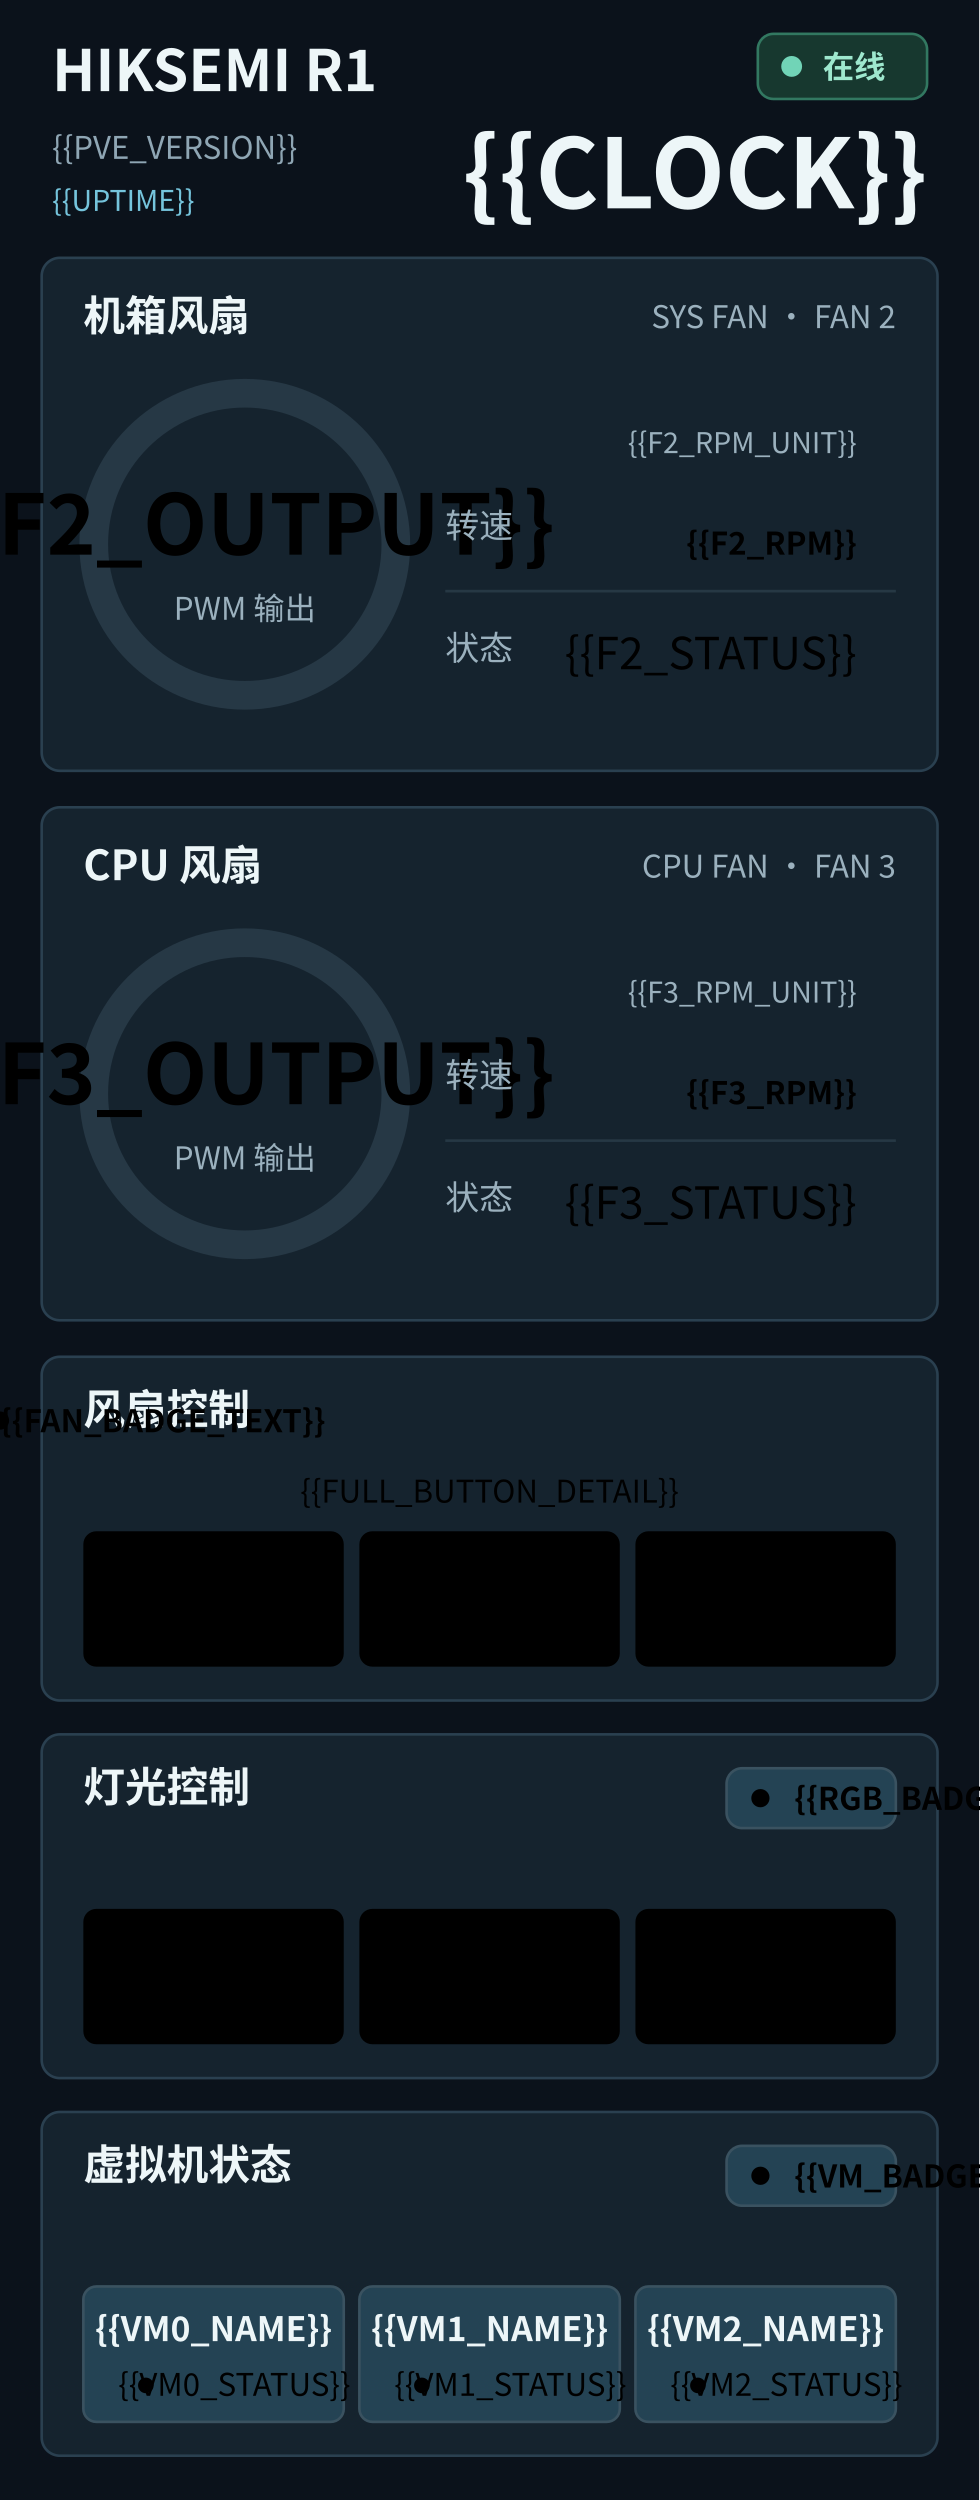
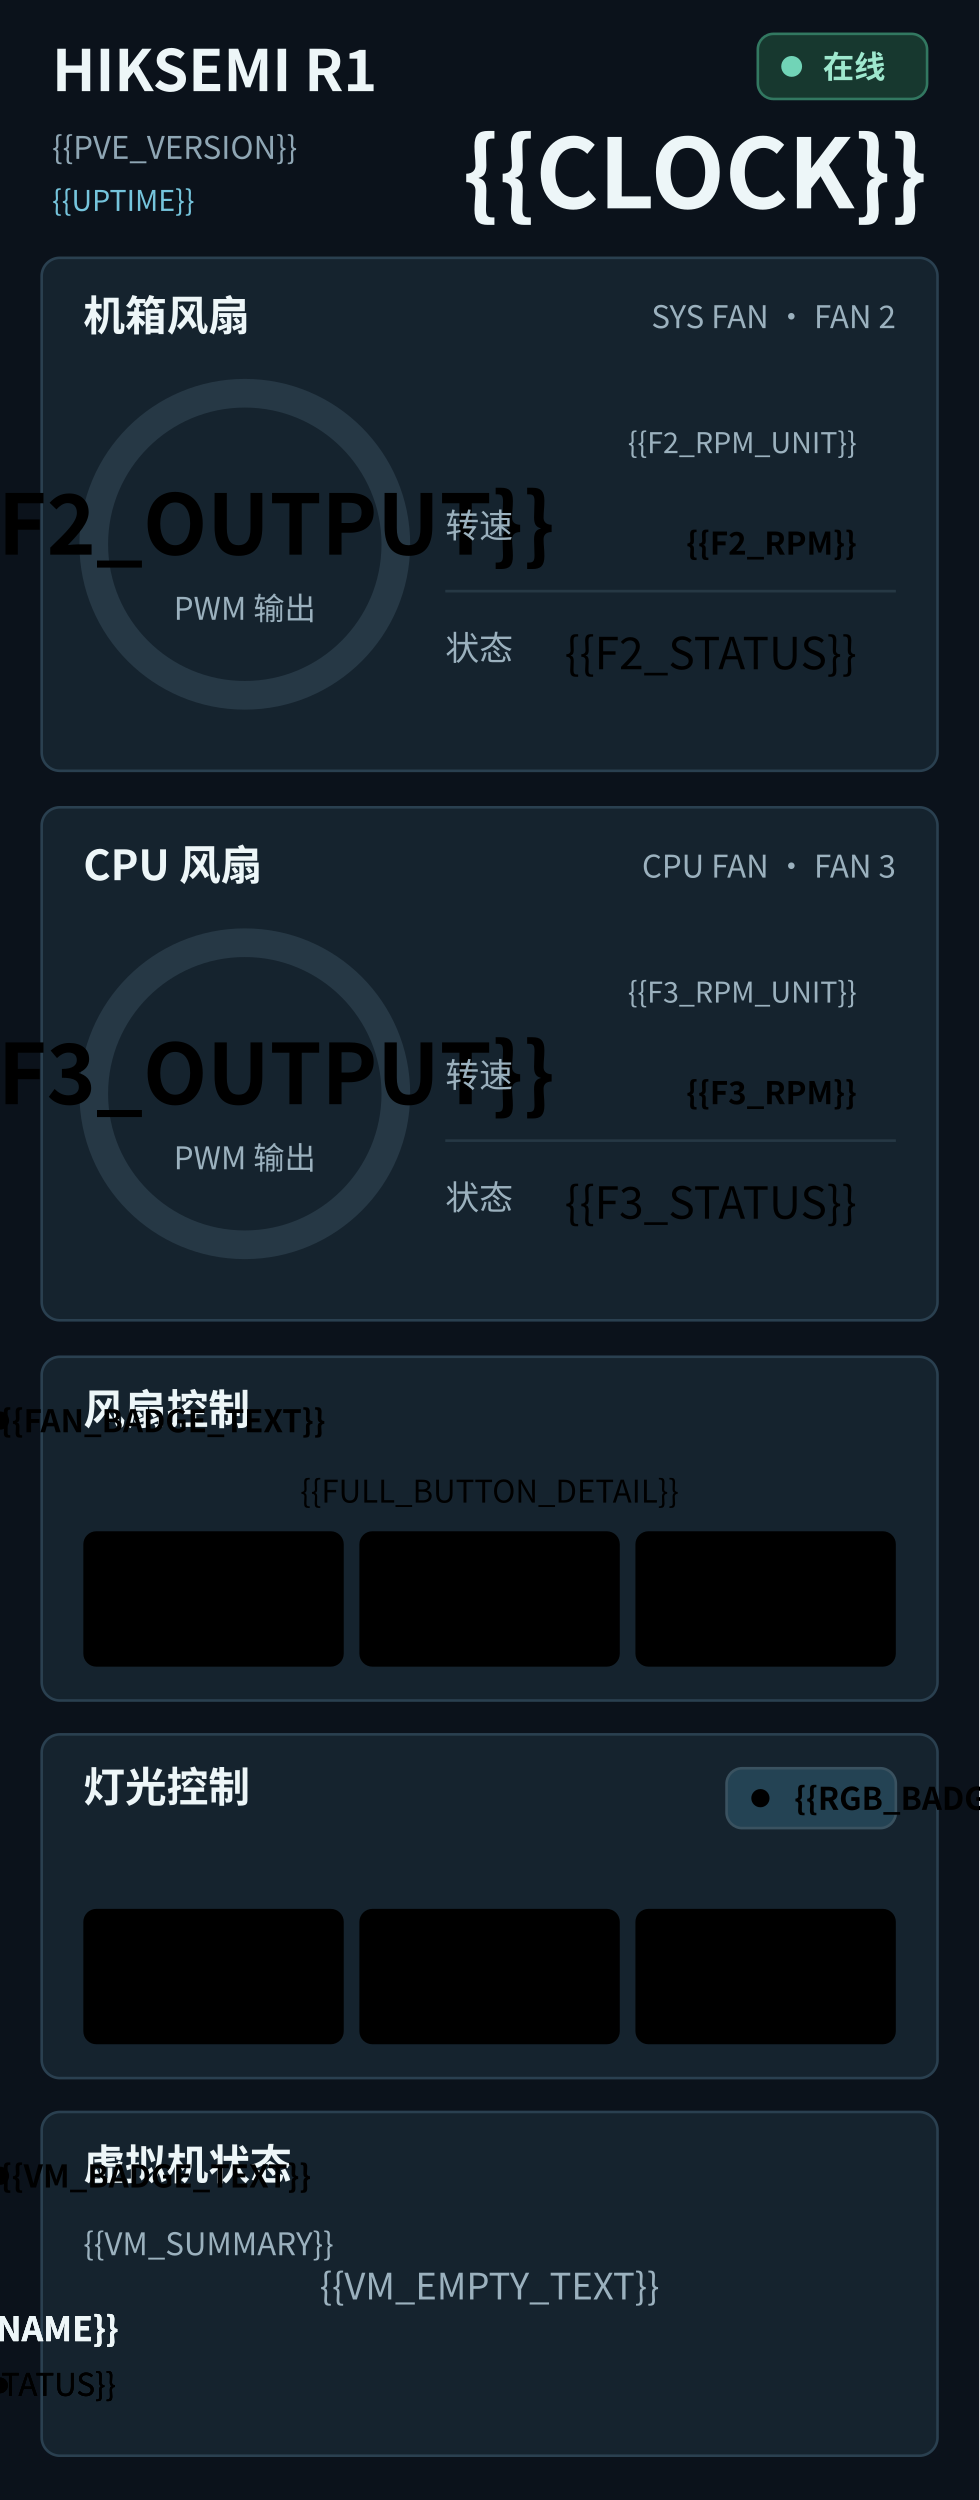
<svg xmlns="http://www.w3.org/2000/svg" width="376" height="960" viewBox="0 0 376 960">
  <rect width="376" height="960" fill="#0b121b" />
  <g font-family="PingFang SC, Noto Sans CJK SC, Arial, sans-serif">
    <text x="20" y="35" fill="#edf6f8" font-size="22" font-weight="700">HIKSEMI R1</text>
    <text x="20" y="61" fill="#8fa6b4" font-size="12">{{PVE_VERSION}}</text>
    <text x="20" y="81" fill="#75c4dc" font-size="11">{{UPTIME}}</text>
    <rect x="291" y="13" width="65" height="25" rx="6" fill="#17382f" stroke="#327861" stroke-width="1" />
    <circle cx="304" cy="25.5" r="4" fill="#71d4b7" />
    <text x="316" y="30" fill="#9ee8ce" font-size="12" font-weight="600">在线</text>
    <text x="356" y="80" fill="#edf6f8" font-size="37" font-weight="700" text-anchor="end">{{CLOCK}}</text>
    <rect x="16" y="99" width="344" height="197" rx="7" fill="#15232e" stroke="#2a4050" />
    <text x="32" y="127" fill="#edf6f8" font-size="16" font-weight="700">机箱风扇</text>
    <text x="344" y="126" fill="#9bb1be" font-size="12" text-anchor="end">SYS FAN · FAN 2</text>
    <circle cx="94" cy="209" r="58" fill="none" stroke="#263845" stroke-width="11" />
    <circle cx="94" cy="209" r="58" fill="none" stroke="{{F2_ARC_COLOR}}" stroke-width="11" stroke-linecap="round" stroke-dasharray="{{F2_ARC}} 364" transform="rotate(-90 94 209)" />
    <text x="94" y="213" fill="{{F2_OUTPUT_COLOR}}" font-size="32" font-weight="700" text-anchor="middle">{{F2_OUTPUT}}</text>
    <text x="94" y="238" fill="#9bb1be" font-size="12" text-anchor="middle">PWM 输出</text>
    <text x="171" y="202" fill="#9bb1be" font-size="13" dominant-baseline="middle">转速</text>
    <text x="329" y="174" fill="#9bb1be" font-size="11" text-anchor="end">{{F2_RPM_UNIT}}</text>
    <text x="329" y="213" fill="{{F2_RPM_COLOR}}" font-size="{{F2_RPM_FONT}}" font-weight="700" text-anchor="end">{{F2_RPM}}</text>
    <line x1="171" y1="227" x2="344" y2="227" stroke="#3a5260" stroke-opacity="0.45" stroke-width="1" />
    <text x="171" y="249" fill="#9bb1be" font-size="13" dominant-baseline="middle">状态</text>
    <text x="329" y="257" fill="{{F2_STATUS_COLOR}}" font-size="17" text-anchor="end">{{F2_STATUS}}</text>
    <rect x="16" y="310" width="344" height="197" rx="7" fill="#15232e" stroke="#2a4050" />
    <text x="32" y="338" fill="#edf6f8" font-size="16" font-weight="700">CPU 风扇</text>
    <text x="344" y="337" fill="#9bb1be" font-size="12" text-anchor="end">CPU FAN · FAN 3</text>
    <circle cx="94" cy="420" r="58" fill="none" stroke="#263845" stroke-width="11" />
    <circle cx="94" cy="420" r="58" fill="none" stroke="{{F3_ARC_COLOR}}" stroke-width="11" stroke-linecap="round" stroke-dasharray="{{F3_ARC}} 364" transform="rotate(-90 94 420)" />
    <text x="94" y="424" fill="{{F3_OUTPUT_COLOR}}" font-size="32" font-weight="700" text-anchor="middle">{{F3_OUTPUT}}</text>
    <text x="94" y="449" fill="#9bb1be" font-size="12" text-anchor="middle">PWM 输出</text>
    <text x="171" y="413" fill="#9bb1be" font-size="13" dominant-baseline="middle">转速</text>
    <text x="329" y="385" fill="#9bb1be" font-size="11" text-anchor="end">{{F3_RPM_UNIT}}</text>
    <text x="329" y="424" fill="{{F3_RPM_COLOR}}" font-size="{{F3_RPM_FONT}}" font-weight="700" text-anchor="end">{{F3_RPM}}</text>
    <line x1="171" y1="438" x2="344" y2="438" stroke="#3a5260" stroke-opacity="0.45" stroke-width="1" />
    <text x="171" y="460" fill="#9bb1be" font-size="13" dominant-baseline="middle">状态</text>
    <text x="329" y="468" fill="{{F3_STATUS_COLOR}}" font-size="17" text-anchor="end">{{F3_STATUS}}</text>
    <rect x="16" y="521" width="344" height="132" rx="7" fill="#15232e" stroke="#2a4050" />
    <text x="32" y="547" fill="#edf6f8" font-size="16" font-weight="700">风扇控制</text>
    <rect x="{{FAN_BADGE_X}}" y="534" width="{{FAN_BADGE_WIDTH}}" height="23" rx="6" fill="#244354" stroke="#3a5260" stroke-width="1" />
    <circle cx="{{FAN_BADGE_DOT_X}}" cy="545.5" r="3.5" fill="{{FAN_BADGE_COLOR}}" />
    <text x="{{FAN_BADGE_TEXT_X}}" y="550" fill="{{FAN_BADGE_COLOR}}" font-size="12" font-weight="600">{{FAN_BADGE_TEXT}}</text>
    <text x="188" y="577" fill="{{CONTROL_COLOR}}" font-size="12" text-anchor="middle">{{FULL_BUTTON_DETAIL}}</text>
    <rect x="32" y="588" width="100" height="52" rx="5" fill="{{FULL_BUTTON_BG}}" />
    <line x1="63" y1="607" x2="57" y2="615" stroke="{{FULL_BUTTON_FG}}" stroke-width="1.5" />
    <line x1="57" y1="615" x2="61" y2="615" stroke="{{FULL_BUTTON_FG}}" stroke-width="1.5" />
    <line x1="61" y1="615" x2="59" y2="622" stroke="{{FULL_BUTTON_FG}}" stroke-width="1.5" />
    <line x1="59" y1="622" x2="66" y2="613" stroke="{{FULL_BUTTON_FG}}" stroke-width="1.5" />
    <line x1="66" y1="613" x2="62" y2="613" stroke="{{FULL_BUTTON_FG}}" stroke-width="1.5" />
    <line x1="62" y1="613" x2="63" y2="607" stroke="{{FULL_BUTTON_FG}}" stroke-width="1.5" />
    <text x="94" y="620" fill="{{FULL_BUTTON_FG}}" font-size="14" font-weight="700" text-anchor="middle">全速</text>
    <rect x="138" y="588" width="100" height="52" rx="5" fill="{{HIGH_BUTTON_BG}}" />
    <line x1="164" y1="617" x2="165" y2="613" stroke="{{HIGH_BUTTON_FG}}" stroke-width="1.5" />
    <line x1="165" y1="613" x2="168" y2="610" stroke="{{HIGH_BUTTON_FG}}" stroke-width="1.5" />
    <line x1="168" y1="610" x2="172" y2="610" stroke="{{HIGH_BUTTON_FG}}" stroke-width="1.5" />
    <line x1="172" y1="610" x2="176" y2="613" stroke="{{HIGH_BUTTON_FG}}" stroke-width="1.5" />
    <line x1="176" y1="613" x2="177" y2="617" stroke="{{HIGH_BUTTON_FG}}" stroke-width="1.5" />
    <line x1="167" y1="620" x2="174" y2="620" stroke="{{HIGH_BUTTON_FG}}" stroke-width="1.5" />
    <line x1="171" y1="616" x2="174" y2="612" stroke="{{HIGH_BUTTON_FG}}" stroke-width="1.5" />
    <text x="200" y="620" fill="{{HIGH_BUTTON_FG}}" font-size="14" font-weight="700" text-anchor="middle">标准</text>
    <rect x="244" y="588" width="100" height="52" rx="5" fill="{{LOW_BUTTON_BG}}" />
    <line x1="279" y1="608" x2="275" y2="609" stroke="{{LOW_BUTTON_FG}}" stroke-width="1.5" />
    <line x1="275" y1="609" x2="272" y2="612" stroke="{{LOW_BUTTON_FG}}" stroke-width="1.5" />
    <line x1="272" y1="612" x2="272" y2="616" stroke="{{LOW_BUTTON_FG}}" stroke-width="1.5" />
    <line x1="272" y1="616" x2="275" y2="620" stroke="{{LOW_BUTTON_FG}}" stroke-width="1.5" />
    <line x1="275" y1="620" x2="279" y2="621" stroke="{{LOW_BUTTON_FG}}" stroke-width="1.5" />
    <line x1="279" y1="621" x2="283" y2="619" stroke="{{LOW_BUTTON_FG}}" stroke-width="1.5" />
    <line x1="283" y1="619" x2="279" y2="619" stroke="{{LOW_BUTTON_FG}}" stroke-width="1.5" />
    <line x1="279" y1="619" x2="276" y2="616" stroke="{{LOW_BUTTON_FG}}" stroke-width="1.5" />
    <line x1="276" y1="616" x2="276" y2="612" stroke="{{LOW_BUTTON_FG}}" stroke-width="1.5" />
    <line x1="276" y1="612" x2="279" y2="608" stroke="{{LOW_BUTTON_FG}}" stroke-width="1.5" />
    <text x="306" y="620" fill="{{LOW_BUTTON_FG}}" font-size="14" font-weight="700" text-anchor="middle">静音</text>
    <rect x="16" y="666" width="344" height="132" rx="7" fill="#15232e" stroke="#2a4050" />
    <text x="32" y="692" fill="#edf6f8" font-size="16" font-weight="700">灯光控制</text>
    <rect x="279" y="679" width="65" height="23" rx="6" fill="#244354" stroke="#3a5260" stroke-width="1" />
    <circle cx="292" cy="690.5" r="3.5" fill="{{RGB_INDICATOR}}" />
    <text x="305" y="695" fill="{{RGB_BADGE_COLOR}}" font-size="12" font-weight="600">{{RGB_BADGE_TEXT}}</text>
    <rect x="32" y="733" width="100" height="52" rx="5" fill="{{RGB_BREATHE_BG}}" />
    <line x1="54" y1="757" x2="57" y2="755" stroke="{{RGB_BREATHE_FG}}" stroke-width="1.5" />
    <line x1="57" y1="755" x2="60" y2="755" stroke="{{RGB_BREATHE_FG}}" stroke-width="1.5" />
    <line x1="60" y1="755" x2="63" y2="757" stroke="{{RGB_BREATHE_FG}}" stroke-width="1.5" />
    <line x1="63" y1="757" x2="66" y2="757" stroke="{{RGB_BREATHE_FG}}" stroke-width="1.5" />
    <line x1="66" y1="757" x2="69" y2="755" stroke="{{RGB_BREATHE_FG}}" stroke-width="1.5" />
    <line x1="54" y1="762" x2="57" y2="760" stroke="{{RGB_BREATHE_FG}}" stroke-width="1.5" />
    <line x1="57" y1="760" x2="60" y2="760" stroke="{{RGB_BREATHE_FG}}" stroke-width="1.5" />
    <line x1="60" y1="760" x2="63" y2="762" stroke="{{RGB_BREATHE_FG}}" stroke-width="1.5" />
    <line x1="63" y1="762" x2="66" y2="762" stroke="{{RGB_BREATHE_FG}}" stroke-width="1.5" />
    <line x1="66" y1="762" x2="69" y2="760" stroke="{{RGB_BREATHE_FG}}" stroke-width="1.5" />
    <text x="94" y="765" fill="{{RGB_BREATHE_FG}}" font-size="14" font-weight="700" text-anchor="middle">呼吸</text>
    <rect x="138" y="733" width="100" height="52" rx="5" fill="{{RGB_STEADY_BG}}" />
    <circle cx="171" cy="759" r="4" fill="none" stroke="{{RGB_STEADY_FG}}" stroke-width="1.5" />
    <line x1="171" y1="749" x2="171" y2="752" stroke="{{RGB_STEADY_FG}}" stroke-width="1.5" />
    <line x1="171" y1="766" x2="171" y2="769" stroke="{{RGB_STEADY_FG}}" stroke-width="1.5" />
    <line x1="161" y1="759" x2="164" y2="759" stroke="{{RGB_STEADY_FG}}" stroke-width="1.5" />
    <line x1="178" y1="759" x2="181" y2="759" stroke="{{RGB_STEADY_FG}}" stroke-width="1.5" />
    <line x1="164" y1="752" x2="166" y2="754" stroke="{{RGB_STEADY_FG}}" stroke-width="1.5" />
    <line x1="176" y1="764" x2="178" y2="766" stroke="{{RGB_STEADY_FG}}" stroke-width="1.5" />
    <line x1="164" y1="766" x2="166" y2="764" stroke="{{RGB_STEADY_FG}}" stroke-width="1.5" />
    <line x1="176" y1="754" x2="178" y2="752" stroke="{{RGB_STEADY_FG}}" stroke-width="1.5" />
    <text x="200" y="765" fill="{{RGB_STEADY_FG}}" font-size="14" font-weight="700" text-anchor="middle">常亮</text>
    <rect x="244" y="733" width="100" height="52" rx="5" fill="{{RGB_OFF_BUTTON_BG}}" />
    <circle cx="277" cy="759" r="7" fill="none" stroke="{{RGB_OFF_BUTTON_FG}}" stroke-width="1.5" />
    <line x1="272" y1="754" x2="282" y2="764" stroke="{{RGB_OFF_BUTTON_FG}}" stroke-width="1.5" />
    <text x="306" y="765" fill="{{RGB_OFF_BUTTON_FG}}" font-size="14" font-weight="700" text-anchor="middle">关闭</text>
    <rect x="16" y="811" width="344" height="132" rx="7" fill="#15232e" stroke="#2a4050" />
    <text x="32" y="837" fill="#edf6f8" font-size="16" font-weight="700">虚拟机状态</text>
-     <rect x="279" y="824" width="65" height="23" rx="6" fill="#244354" stroke="#3a5260" stroke-width="1" />
-     <circle cx="292" cy="835.5" r="3.5" fill="{{VM_BADGE_COLOR}}" />
-     <text x="305" y="840" fill="{{VM_BADGE_COLOR}}" font-size="12" font-weight="600">{{VM_BADGE_TEXT}}</text>
-     <rect x="32" y="878" width="100" height="52" rx="5" fill="#244354" stroke="#3a5260" stroke-width="1" />
-     <text x="82" y="899" fill="#edf6f8" font-size="13" font-weight="600" text-anchor="middle">{{VM0_NAME}}</text>
-     <circle cx="56" cy="916" r="3" fill="{{VM0_COLOR}}" />
-     <text x="90" y="920" fill="{{VM0_COLOR}}" font-size="12" text-anchor="middle">{{VM0_STATUS}}</text>
-     <rect x="138" y="878" width="100" height="52" rx="5" fill="#244354" stroke="#3a5260" stroke-width="1" />
-     <text x="188" y="899" fill="#edf6f8" font-size="13" font-weight="600" text-anchor="middle">{{VM1_NAME}}</text>
-     <circle cx="162" cy="916" r="3" fill="{{VM1_COLOR}}" />
-     <text x="196" y="920" fill="{{VM1_COLOR}}" font-size="12" text-anchor="middle">{{VM1_STATUS}}</text>
-     <rect x="244" y="878" width="100" height="52" rx="5" fill="#244354" stroke="#3a5260" stroke-width="1" />
-     <text x="294" y="899" fill="#edf6f8" font-size="13" font-weight="600" text-anchor="middle">{{VM2_NAME}}</text>
-     <circle cx="268" cy="916" r="3" fill="{{VM2_COLOR}}" />
-     <text x="302" y="920" fill="{{VM2_COLOR}}" font-size="12" text-anchor="middle">{{VM2_STATUS}}</text>
+     <rect x="{{VM_BADGE_X}}" y="824" width="{{VM_BADGE_WIDTH}}" height="23" rx="6" fill="#244354" stroke="#3a5260" stroke-width="1" />
+     <circle cx="{{VM_BADGE_DOT_X}}" cy="835.5" r="3.5" fill="{{VM_BADGE_COLOR}}" />
+     <text x="{{VM_BADGE_TEXT_X}}" y="840" fill="{{VM_BADGE_COLOR}}" font-size="12" font-weight="600">{{VM_BADGE_TEXT}}</text>
+     <text x="188" y="883" fill="#9bb1be" font-size="14" text-anchor="middle">{{VM_EMPTY_TEXT}}</text>
+     <text x="32" y="866" fill="#9bb1be" font-size="12">{{VM_SUMMARY}}</text>
+     <rect x="{{VM0_X}}" y="878" width="{{VM0_WIDTH}}" height="52" rx="5" fill="#244354" fill-opacity="{{VM0_VISIBLE}}" stroke="#3a5260" stroke-width="1" stroke-opacity="{{VM0_VISIBLE}}" />
+     <text x="{{VM0_CENTER}}" y="899" fill="#edf6f8" font-size="13" font-weight="600" text-anchor="middle">{{VM0_NAME}}</text>
+     <circle cx="{{VM0_DOT_X}}" cy="916" r="3" fill="{{VM0_COLOR}}" fill-opacity="{{VM0_VISIBLE}}" />
+     <text x="{{VM0_STATUS_X}}" y="920" fill="{{VM0_COLOR}}" font-size="12" text-anchor="middle">{{VM0_STATUS}}</text>
+     <rect x="{{VM1_X}}" y="878" width="{{VM1_WIDTH}}" height="52" rx="5" fill="#244354" fill-opacity="{{VM1_VISIBLE}}" stroke="#3a5260" stroke-width="1" stroke-opacity="{{VM1_VISIBLE}}" />
+     <text x="{{VM1_CENTER}}" y="899" fill="#edf6f8" font-size="13" font-weight="600" text-anchor="middle">{{VM1_NAME}}</text>
+     <circle cx="{{VM1_DOT_X}}" cy="916" r="3" fill="{{VM1_COLOR}}" fill-opacity="{{VM1_VISIBLE}}" />
+     <text x="{{VM1_STATUS_X}}" y="920" fill="{{VM1_COLOR}}" font-size="12" text-anchor="middle">{{VM1_STATUS}}</text>
+     <rect x="{{VM2_X}}" y="878" width="{{VM2_WIDTH}}" height="52" rx="5" fill="#244354" fill-opacity="{{VM2_VISIBLE}}" stroke="#3a5260" stroke-width="1" stroke-opacity="{{VM2_VISIBLE}}" />
+     <text x="{{VM2_CENTER}}" y="899" fill="#edf6f8" font-size="13" font-weight="600" text-anchor="middle">{{VM2_NAME}}</text>
+     <circle cx="{{VM2_DOT_X}}" cy="916" r="3" fill="{{VM2_COLOR}}" fill-opacity="{{VM2_VISIBLE}}" />
+     <text x="{{VM2_STATUS_X}}" y="920" fill="{{VM2_COLOR}}" font-size="12" text-anchor="middle">{{VM2_STATUS}}</text>
  </g>
</svg>
